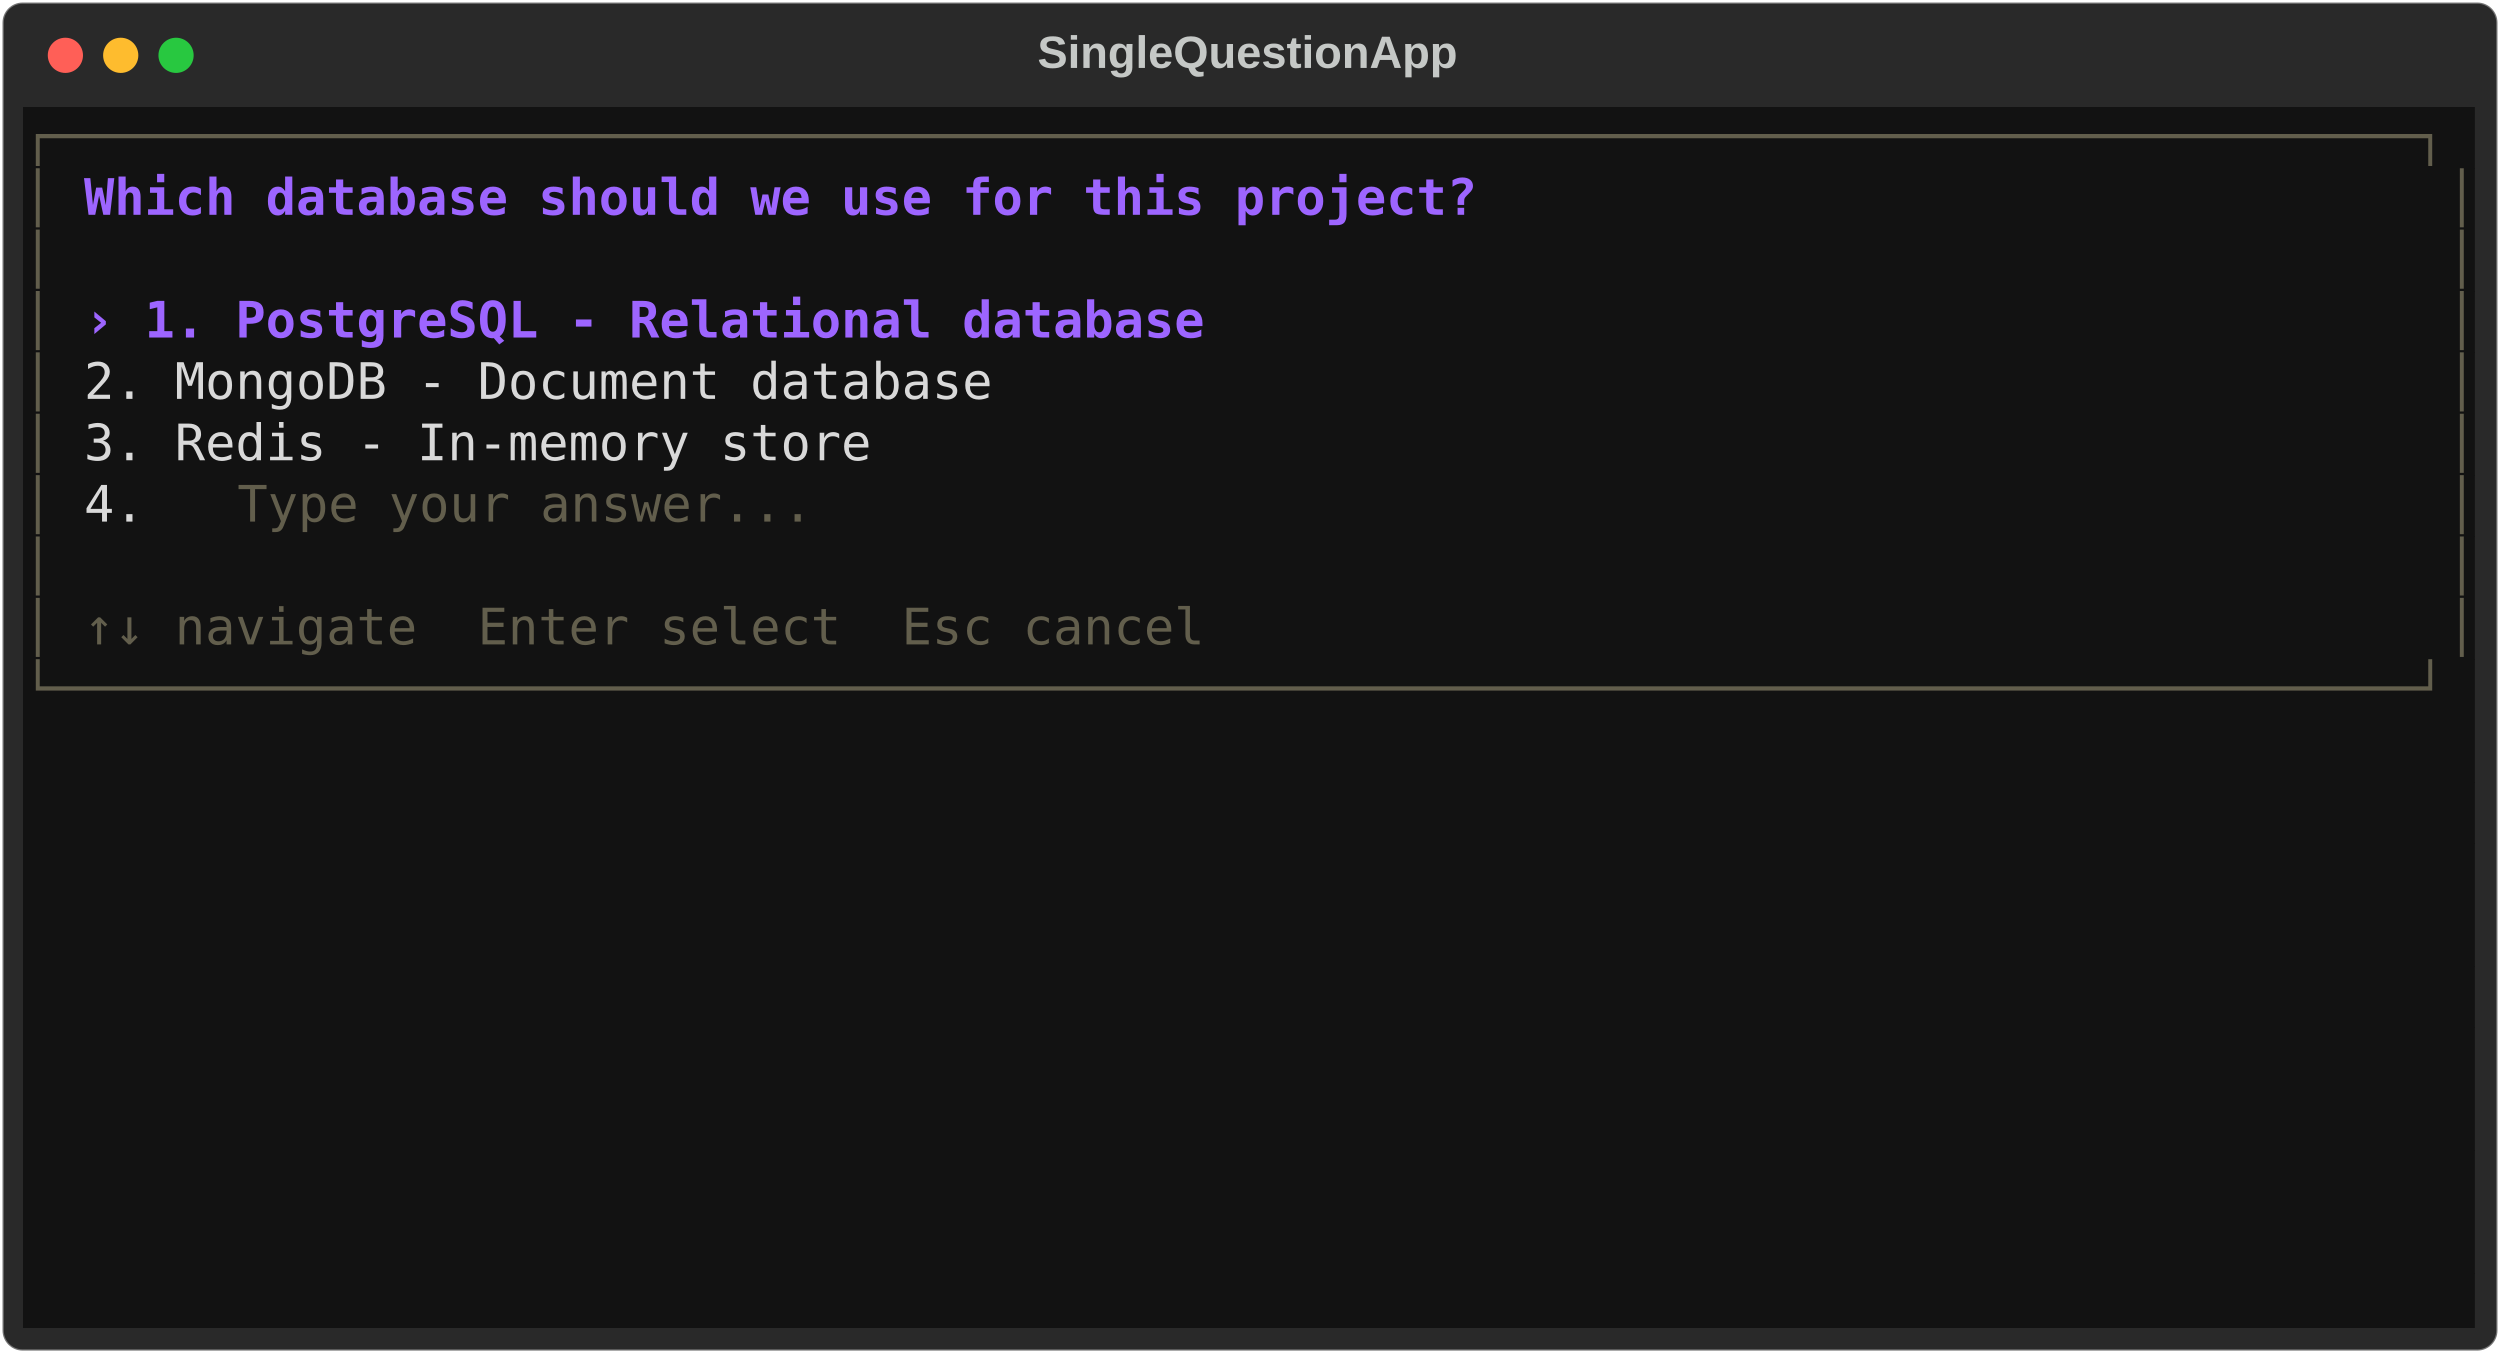
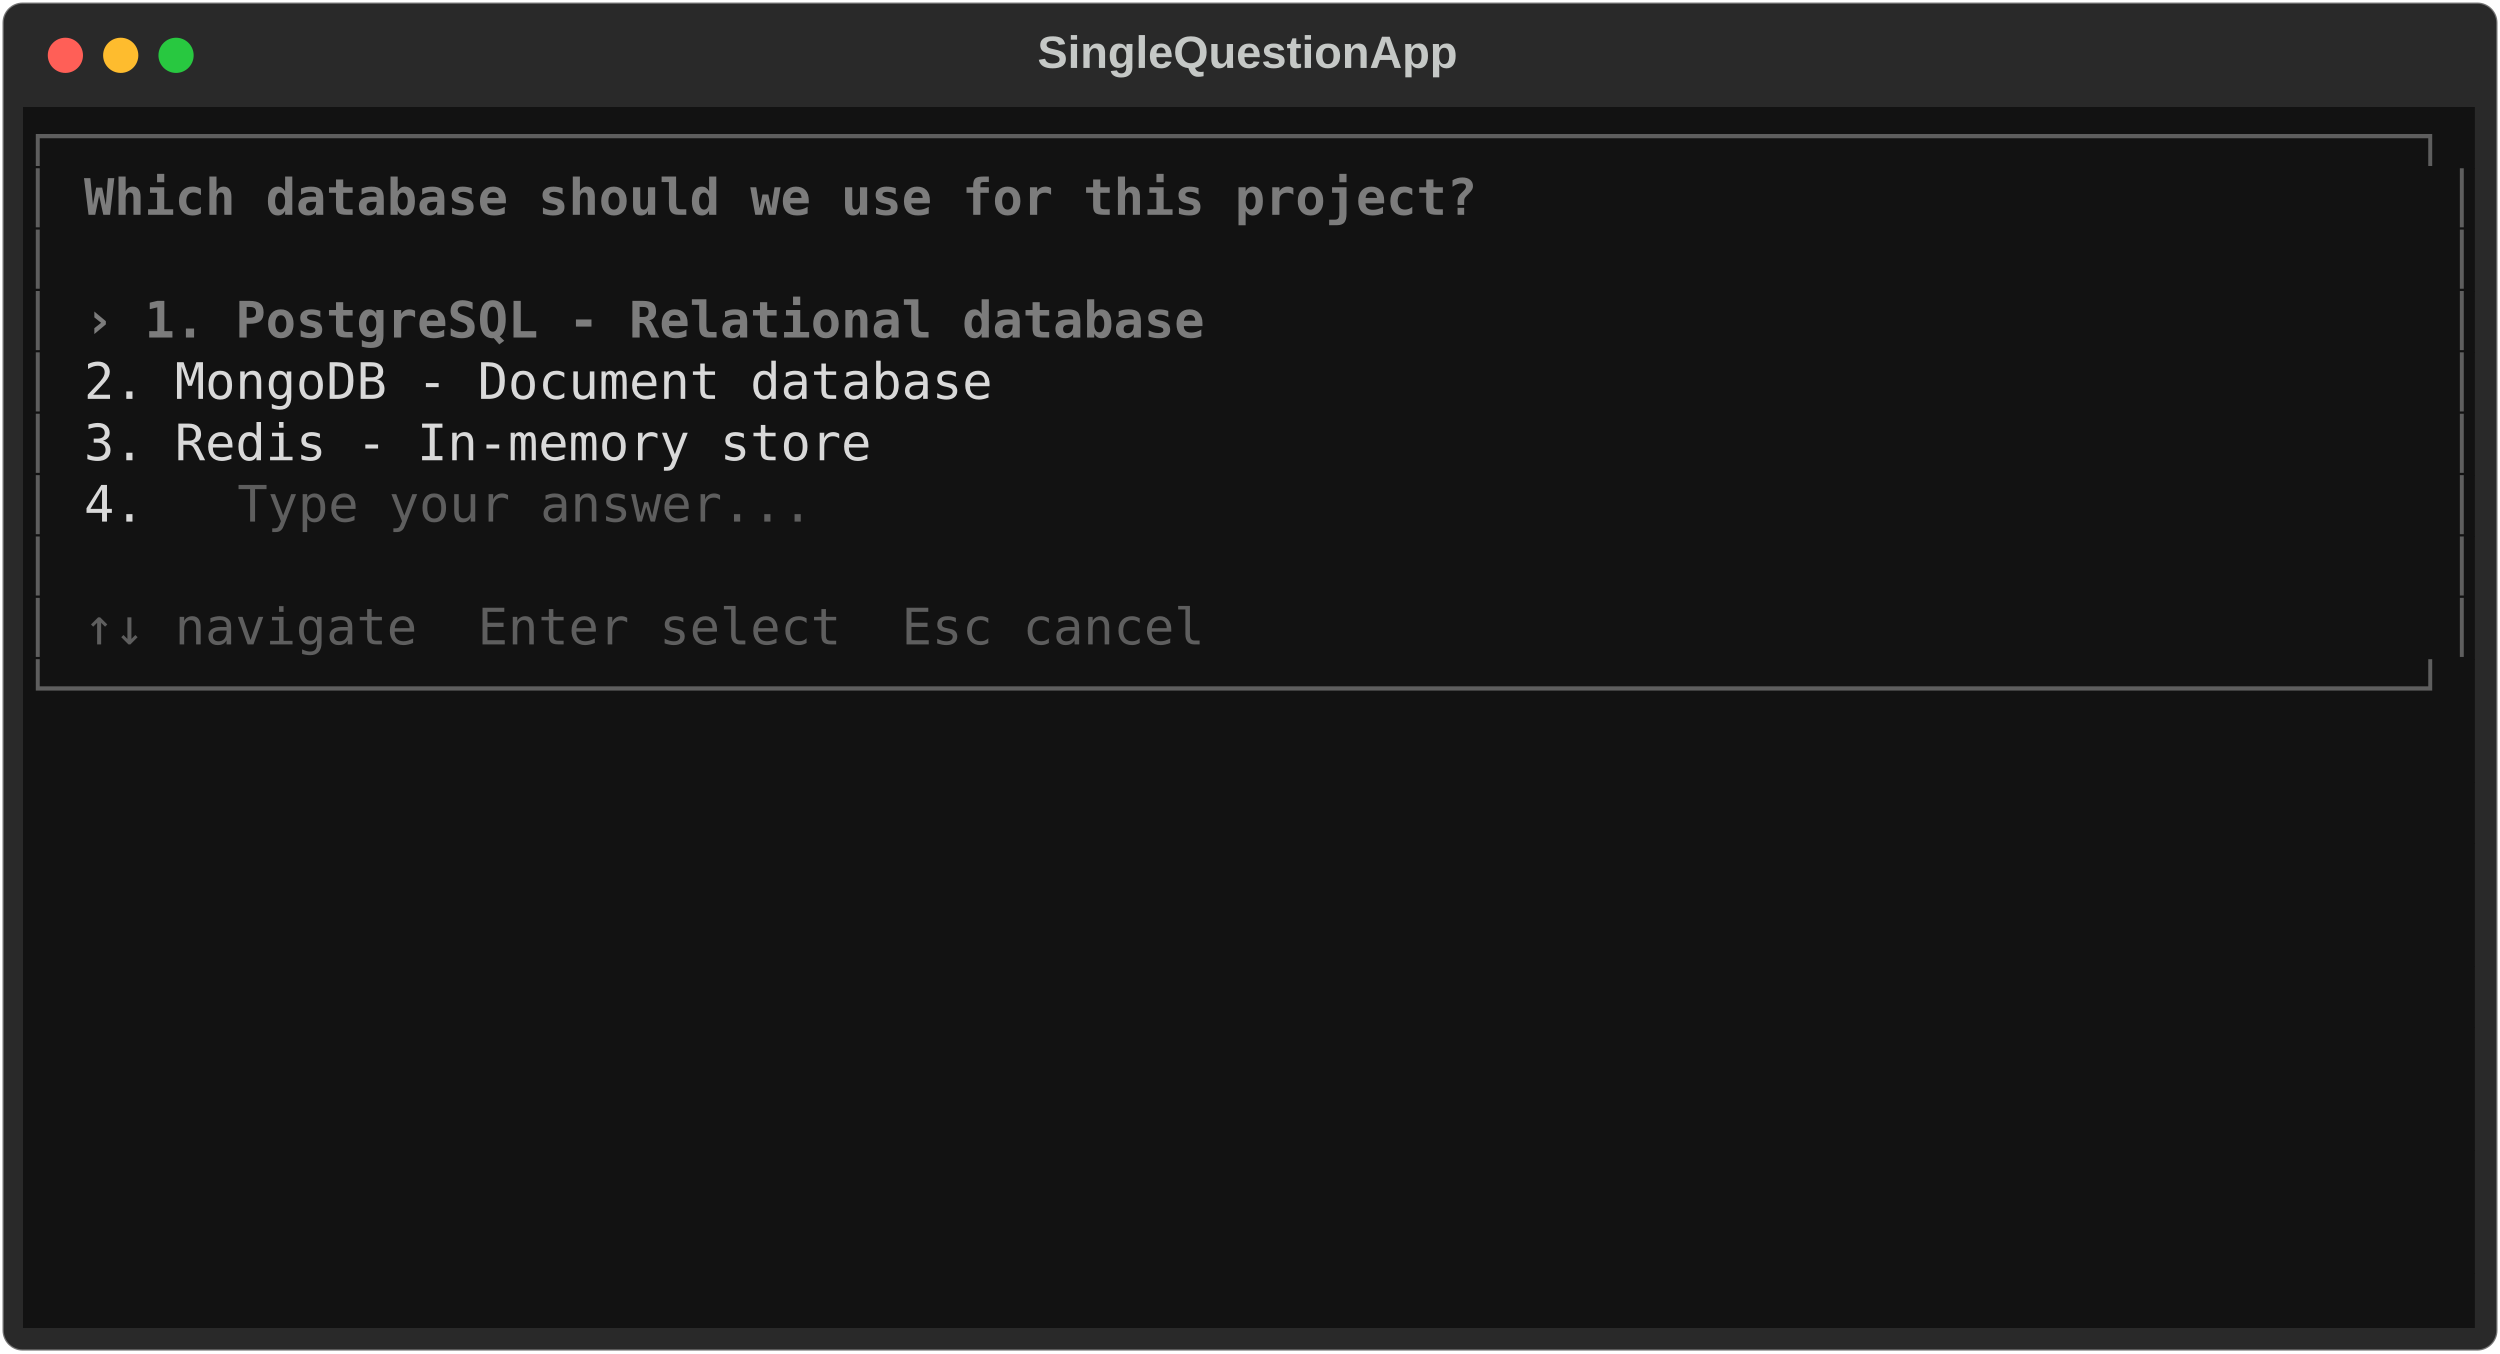
<svg xmlns="http://www.w3.org/2000/svg" class="rich-terminal" viewBox="0 0 994 538.0">
  <style>

    @font-face {
        font-family: "Fira Code";
        src: local("FiraCode-Regular"),
                url("https://cdnjs.cloudflare.com/ajax/libs/firacode/6.2.0/woff2/FiraCode-Regular.woff2") format("woff2"),
                url("https://cdnjs.cloudflare.com/ajax/libs/firacode/6.2.0/woff/FiraCode-Regular.woff") format("woff");
        font-style: normal;
        font-weight: 400;
    }
    @font-face {
        font-family: "Fira Code";
        src: local("FiraCode-Bold"),
                url("https://cdnjs.cloudflare.com/ajax/libs/firacode/6.2.0/woff2/FiraCode-Bold.woff2") format("woff2"),
                url("https://cdnjs.cloudflare.com/ajax/libs/firacode/6.2.0/woff/FiraCode-Bold.woff") format("woff");
        font-style: bold;
        font-weight: 700;
    }

    .terminal-matrix {
        font-family: Fira Code, monospace;
        font-size: 20px;
        line-height: 24.4px;
        font-variant-east-asian: full-width;
    }

    .terminal-title {
        font-size: 18px;
        font-weight: bold;
        font-family: arial;
    }

-     .terminal-r1 { fill: #625e4c }
+     .terminal-r1 { fill: #5e5e5e }
.terminal-r2 { fill: #c5c8c6 }
- .terminal-r3 { fill: #9d65ff;font-weight: bold }
+ .terminal-r3 { fill: #7c7c7c;font-weight: bold }
.terminal-r4 { fill: #d9d9d9 }
    </style>
  <defs>
    <clipPath id="terminal-clip-terminal">
      <rect x="0" y="0" width="975.0" height="487.0" />
    </clipPath>
    <clipPath id="terminal-line-0">
      <rect x="0" y="1.5" width="976" height="24.65" />
    </clipPath>
    <clipPath id="terminal-line-1">
      <rect x="0" y="25.9" width="976" height="24.65" />
    </clipPath>
    <clipPath id="terminal-line-2">
      <rect x="0" y="50.3" width="976" height="24.65" />
    </clipPath>
    <clipPath id="terminal-line-3">
      <rect x="0" y="74.7" width="976" height="24.65" />
    </clipPath>
    <clipPath id="terminal-line-4">
      <rect x="0" y="99.1" width="976" height="24.65" />
    </clipPath>
    <clipPath id="terminal-line-5">
      <rect x="0" y="123.5" width="976" height="24.65" />
    </clipPath>
    <clipPath id="terminal-line-6">
      <rect x="0" y="147.9" width="976" height="24.65" />
    </clipPath>
    <clipPath id="terminal-line-7">
      <rect x="0" y="172.3" width="976" height="24.65" />
    </clipPath>
    <clipPath id="terminal-line-8">
      <rect x="0" y="196.7" width="976" height="24.65" />
    </clipPath>
    <clipPath id="terminal-line-9">
      <rect x="0" y="221.1" width="976" height="24.65" />
    </clipPath>
    <clipPath id="terminal-line-10">
      <rect x="0" y="245.5" width="976" height="24.65" />
    </clipPath>
    <clipPath id="terminal-line-11">
      <rect x="0" y="269.9" width="976" height="24.65" />
    </clipPath>
    <clipPath id="terminal-line-12">
      <rect x="0" y="294.3" width="976" height="24.65" />
    </clipPath>
    <clipPath id="terminal-line-13">
      <rect x="0" y="318.7" width="976" height="24.65" />
    </clipPath>
    <clipPath id="terminal-line-14">
      <rect x="0" y="343.1" width="976" height="24.65" />
    </clipPath>
    <clipPath id="terminal-line-15">
      <rect x="0" y="367.5" width="976" height="24.65" />
    </clipPath>
    <clipPath id="terminal-line-16">
      <rect x="0" y="391.9" width="976" height="24.65" />
    </clipPath>
    <clipPath id="terminal-line-17">
      <rect x="0" y="416.3" width="976" height="24.65" />
    </clipPath>
    <clipPath id="terminal-line-18">
      <rect x="0" y="440.7" width="976" height="24.65" />
    </clipPath>
  </defs>
  <rect fill="#292929" stroke="rgba(255,255,255,0.35)" stroke-width="1" x="1" y="1" width="992" height="536" rx="8" />
  <text class="terminal-title" fill="#c5c8c6" text-anchor="middle" x="496" y="27">SingleQuestionApp</text>
  <g transform="translate(26,22)">
    <circle cx="0" cy="0" r="7" fill="#ff5f57" />
    <circle cx="22" cy="0" r="7" fill="#febc2e" />
    <circle cx="44" cy="0" r="7" fill="#28c840" />
  </g>
  <g transform="translate(9, 41)" clip-path="url(#terminal-clip-terminal)">
    <rect fill="#121212" x="0" y="1.5" width="976" height="24.65" shape-rendering="crispEdges" />
    <rect fill="#121212" x="0" y="25.9" width="12.2" height="24.65" shape-rendering="crispEdges" />
    <rect fill="#121212" x="12.2" y="25.9" width="12.2" height="24.65" shape-rendering="crispEdges" />
    <rect fill="#121212" x="24.4" y="25.9" width="561.2" height="24.65" shape-rendering="crispEdges" />
    <rect fill="#121212" x="585.6" y="25.9" width="378.2" height="24.65" shape-rendering="crispEdges" />
    <rect fill="#121212" x="963.8" y="25.9" width="12.2" height="24.65" shape-rendering="crispEdges" />
    <rect fill="#121212" x="0" y="50.3" width="12.2" height="24.65" shape-rendering="crispEdges" />
    <rect fill="#121212" x="12.2" y="50.3" width="951.6" height="24.65" shape-rendering="crispEdges" />
    <rect fill="#121212" x="963.8" y="50.3" width="12.2" height="24.65" shape-rendering="crispEdges" />
    <rect fill="#121212" x="0" y="74.7" width="12.2" height="24.65" shape-rendering="crispEdges" />
    <rect fill="#121212" x="12.2" y="74.7" width="12.2" height="24.65" shape-rendering="crispEdges" />
    <rect fill="#121212" x="24.4" y="74.7" width="451.4" height="24.65" shape-rendering="crispEdges" />
    <rect fill="#121212" x="475.8" y="74.7" width="488" height="24.65" shape-rendering="crispEdges" />
    <rect fill="#121212" x="963.8" y="74.7" width="12.2" height="24.65" shape-rendering="crispEdges" />
    <rect fill="#121212" x="0" y="99.1" width="12.2" height="24.65" shape-rendering="crispEdges" />
    <rect fill="#121212" x="12.2" y="99.1" width="12.2" height="24.65" shape-rendering="crispEdges" />
    <rect fill="#121212" x="24.4" y="99.1" width="390.4" height="24.65" shape-rendering="crispEdges" />
    <rect fill="#121212" x="414.8" y="99.1" width="549" height="24.65" shape-rendering="crispEdges" />
    <rect fill="#121212" x="963.8" y="99.1" width="12.2" height="24.65" shape-rendering="crispEdges" />
    <rect fill="#121212" x="0" y="123.5" width="12.2" height="24.65" shape-rendering="crispEdges" />
    <rect fill="#121212" x="12.2" y="123.5" width="12.2" height="24.65" shape-rendering="crispEdges" />
    <rect fill="#121212" x="24.4" y="123.5" width="341.6" height="24.65" shape-rendering="crispEdges" />
    <rect fill="#121212" x="366" y="123.5" width="597.8" height="24.65" shape-rendering="crispEdges" />
    <rect fill="#121212" x="963.8" y="123.5" width="12.2" height="24.65" shape-rendering="crispEdges" />
    <rect fill="#121212" x="0" y="147.9" width="12.2" height="24.65" shape-rendering="crispEdges" />
    <rect fill="#121212" x="12.2" y="147.9" width="12.2" height="24.65" shape-rendering="crispEdges" />
    <rect fill="#121212" x="24.4" y="147.9" width="61" height="24.65" shape-rendering="crispEdges" />
    <rect fill="#121212" x="85.4" y="147.9" width="231.8" height="24.65" shape-rendering="crispEdges" />
    <rect fill="#121212" x="317.2" y="147.9" width="646.6" height="24.65" shape-rendering="crispEdges" />
    <rect fill="#121212" x="963.8" y="147.9" width="12.2" height="24.65" shape-rendering="crispEdges" />
    <rect fill="#121212" x="0" y="172.3" width="12.2" height="24.65" shape-rendering="crispEdges" />
    <rect fill="#121212" x="12.2" y="172.3" width="951.6" height="24.65" shape-rendering="crispEdges" />
    <rect fill="#121212" x="963.8" y="172.3" width="12.2" height="24.65" shape-rendering="crispEdges" />
    <rect fill="#121212" x="0" y="196.7" width="12.2" height="24.65" shape-rendering="crispEdges" />
    <rect fill="#121212" x="12.2" y="196.7" width="12.2" height="24.65" shape-rendering="crispEdges" />
    <rect fill="#121212" x="24.4" y="196.7" width="451.4" height="24.65" shape-rendering="crispEdges" />
    <rect fill="#121212" x="475.8" y="196.7" width="488" height="24.65" shape-rendering="crispEdges" />
    <rect fill="#121212" x="963.8" y="196.7" width="12.2" height="24.65" shape-rendering="crispEdges" />
    <rect fill="#121212" x="0" y="221.1" width="976" height="24.65" shape-rendering="crispEdges" />
    <rect fill="#121212" x="0" y="245.5" width="976" height="24.65" shape-rendering="crispEdges" />
    <rect fill="#121212" x="0" y="269.9" width="976" height="24.65" shape-rendering="crispEdges" />
    <rect fill="#121212" x="0" y="294.3" width="976" height="24.65" shape-rendering="crispEdges" />
    <rect fill="#121212" x="0" y="318.7" width="976" height="24.65" shape-rendering="crispEdges" />
    <rect fill="#121212" x="0" y="343.1" width="976" height="24.65" shape-rendering="crispEdges" />
    <rect fill="#121212" x="0" y="367.5" width="976" height="24.65" shape-rendering="crispEdges" />
    <rect fill="#121212" x="0" y="391.9" width="976" height="24.65" shape-rendering="crispEdges" />
    <rect fill="#121212" x="0" y="416.3" width="976" height="24.65" shape-rendering="crispEdges" />
    <rect fill="#121212" x="0" y="440.7" width="976" height="24.65" shape-rendering="crispEdges" />
    <rect fill="#121212" x="0" y="465.1" width="976" height="24.65" shape-rendering="crispEdges" />
    <g class="terminal-matrix">
      <text class="terminal-r1" x="0" y="20" textLength="976" clip-path="url(#terminal-line-0)">┌──────────────────────────────────────────────────────────────────────────────┐</text>
      <text class="terminal-r2" x="976" y="20" textLength="12.2" clip-path="url(#terminal-line-0)">
</text>
      <text class="terminal-r1" x="0" y="44.4" textLength="12.2" clip-path="url(#terminal-line-1)">│</text>
      <text class="terminal-r3" x="24.4" y="44.4" textLength="561.2" clip-path="url(#terminal-line-1)">Which database should we use for this project?</text>
      <text class="terminal-r1" x="963.8" y="44.4" textLength="12.2" clip-path="url(#terminal-line-1)">│</text>
      <text class="terminal-r2" x="976" y="44.4" textLength="12.2" clip-path="url(#terminal-line-1)">
</text>
      <text class="terminal-r1" x="0" y="68.8" textLength="12.2" clip-path="url(#terminal-line-2)">│</text>
      <text class="terminal-r1" x="963.8" y="68.8" textLength="12.2" clip-path="url(#terminal-line-2)">│</text>
      <text class="terminal-r2" x="976" y="68.8" textLength="12.2" clip-path="url(#terminal-line-2)">
</text>
      <text class="terminal-r1" x="0" y="93.2" textLength="12.2" clip-path="url(#terminal-line-3)">│</text>
      <text class="terminal-r3" x="24.4" y="93.2" textLength="451.4" clip-path="url(#terminal-line-3)">› 1. PostgreSQL - Relational database</text>
      <text class="terminal-r1" x="963.8" y="93.2" textLength="12.2" clip-path="url(#terminal-line-3)">│</text>
      <text class="terminal-r2" x="976" y="93.2" textLength="12.2" clip-path="url(#terminal-line-3)">
</text>
      <text class="terminal-r1" x="0" y="117.6" textLength="12.2" clip-path="url(#terminal-line-4)">│</text>
      <text class="terminal-r4" x="24.4" y="117.6" textLength="390.4" clip-path="url(#terminal-line-4)">  2. MongoDB - Document database</text>
      <text class="terminal-r1" x="963.8" y="117.6" textLength="12.2" clip-path="url(#terminal-line-4)">│</text>
      <text class="terminal-r2" x="976" y="117.6" textLength="12.2" clip-path="url(#terminal-line-4)">
</text>
      <text class="terminal-r1" x="0" y="142" textLength="12.2" clip-path="url(#terminal-line-5)">│</text>
      <text class="terminal-r4" x="24.4" y="142" textLength="341.6" clip-path="url(#terminal-line-5)">  3. Redis - In-memory store</text>
      <text class="terminal-r1" x="963.8" y="142" textLength="12.2" clip-path="url(#terminal-line-5)">│</text>
      <text class="terminal-r2" x="976" y="142" textLength="12.2" clip-path="url(#terminal-line-5)">
</text>
      <text class="terminal-r1" x="0" y="166.4" textLength="12.2" clip-path="url(#terminal-line-6)">│</text>
      <text class="terminal-r4" x="24.4" y="166.4" textLength="61" clip-path="url(#terminal-line-6)">  4. </text>
      <text class="terminal-r1" x="85.4" y="166.4" textLength="231.8" clip-path="url(#terminal-line-6)">Type your answer...</text>
      <text class="terminal-r1" x="963.8" y="166.4" textLength="12.2" clip-path="url(#terminal-line-6)">│</text>
      <text class="terminal-r2" x="976" y="166.4" textLength="12.2" clip-path="url(#terminal-line-6)">
</text>
      <text class="terminal-r1" x="0" y="190.8" textLength="12.2" clip-path="url(#terminal-line-7)">│</text>
      <text class="terminal-r1" x="963.8" y="190.8" textLength="12.2" clip-path="url(#terminal-line-7)">│</text>
      <text class="terminal-r2" x="976" y="190.8" textLength="12.2" clip-path="url(#terminal-line-7)">
</text>
      <text class="terminal-r1" x="0" y="215.2" textLength="12.2" clip-path="url(#terminal-line-8)">│</text>
      <text class="terminal-r1" x="24.4" y="215.2" textLength="451.4" clip-path="url(#terminal-line-8)">↑↓ navigate  Enter select  Esc cancel</text>
      <text class="terminal-r1" x="963.8" y="215.2" textLength="12.2" clip-path="url(#terminal-line-8)">│</text>
      <text class="terminal-r2" x="976" y="215.2" textLength="12.2" clip-path="url(#terminal-line-8)">
</text>
      <text class="terminal-r1" x="0" y="239.6" textLength="976" clip-path="url(#terminal-line-9)">└──────────────────────────────────────────────────────────────────────────────┘</text>
      <text class="terminal-r2" x="976" y="239.6" textLength="12.2" clip-path="url(#terminal-line-9)">
</text>
      <text class="terminal-r2" x="976" y="264" textLength="12.2" clip-path="url(#terminal-line-10)">
</text>
      <text class="terminal-r2" x="976" y="288.4" textLength="12.2" clip-path="url(#terminal-line-11)">
</text>
      <text class="terminal-r2" x="976" y="312.8" textLength="12.2" clip-path="url(#terminal-line-12)">
</text>
      <text class="terminal-r2" x="976" y="337.2" textLength="12.2" clip-path="url(#terminal-line-13)">
</text>
      <text class="terminal-r2" x="976" y="361.6" textLength="12.2" clip-path="url(#terminal-line-14)">
</text>
      <text class="terminal-r2" x="976" y="386" textLength="12.2" clip-path="url(#terminal-line-15)">
</text>
      <text class="terminal-r2" x="976" y="410.4" textLength="12.2" clip-path="url(#terminal-line-16)">
</text>
      <text class="terminal-r2" x="976" y="434.8" textLength="12.2" clip-path="url(#terminal-line-17)">
</text>
      <text class="terminal-r2" x="976" y="459.2" textLength="12.2" clip-path="url(#terminal-line-18)">
</text>
    </g>
  </g>
</svg>
